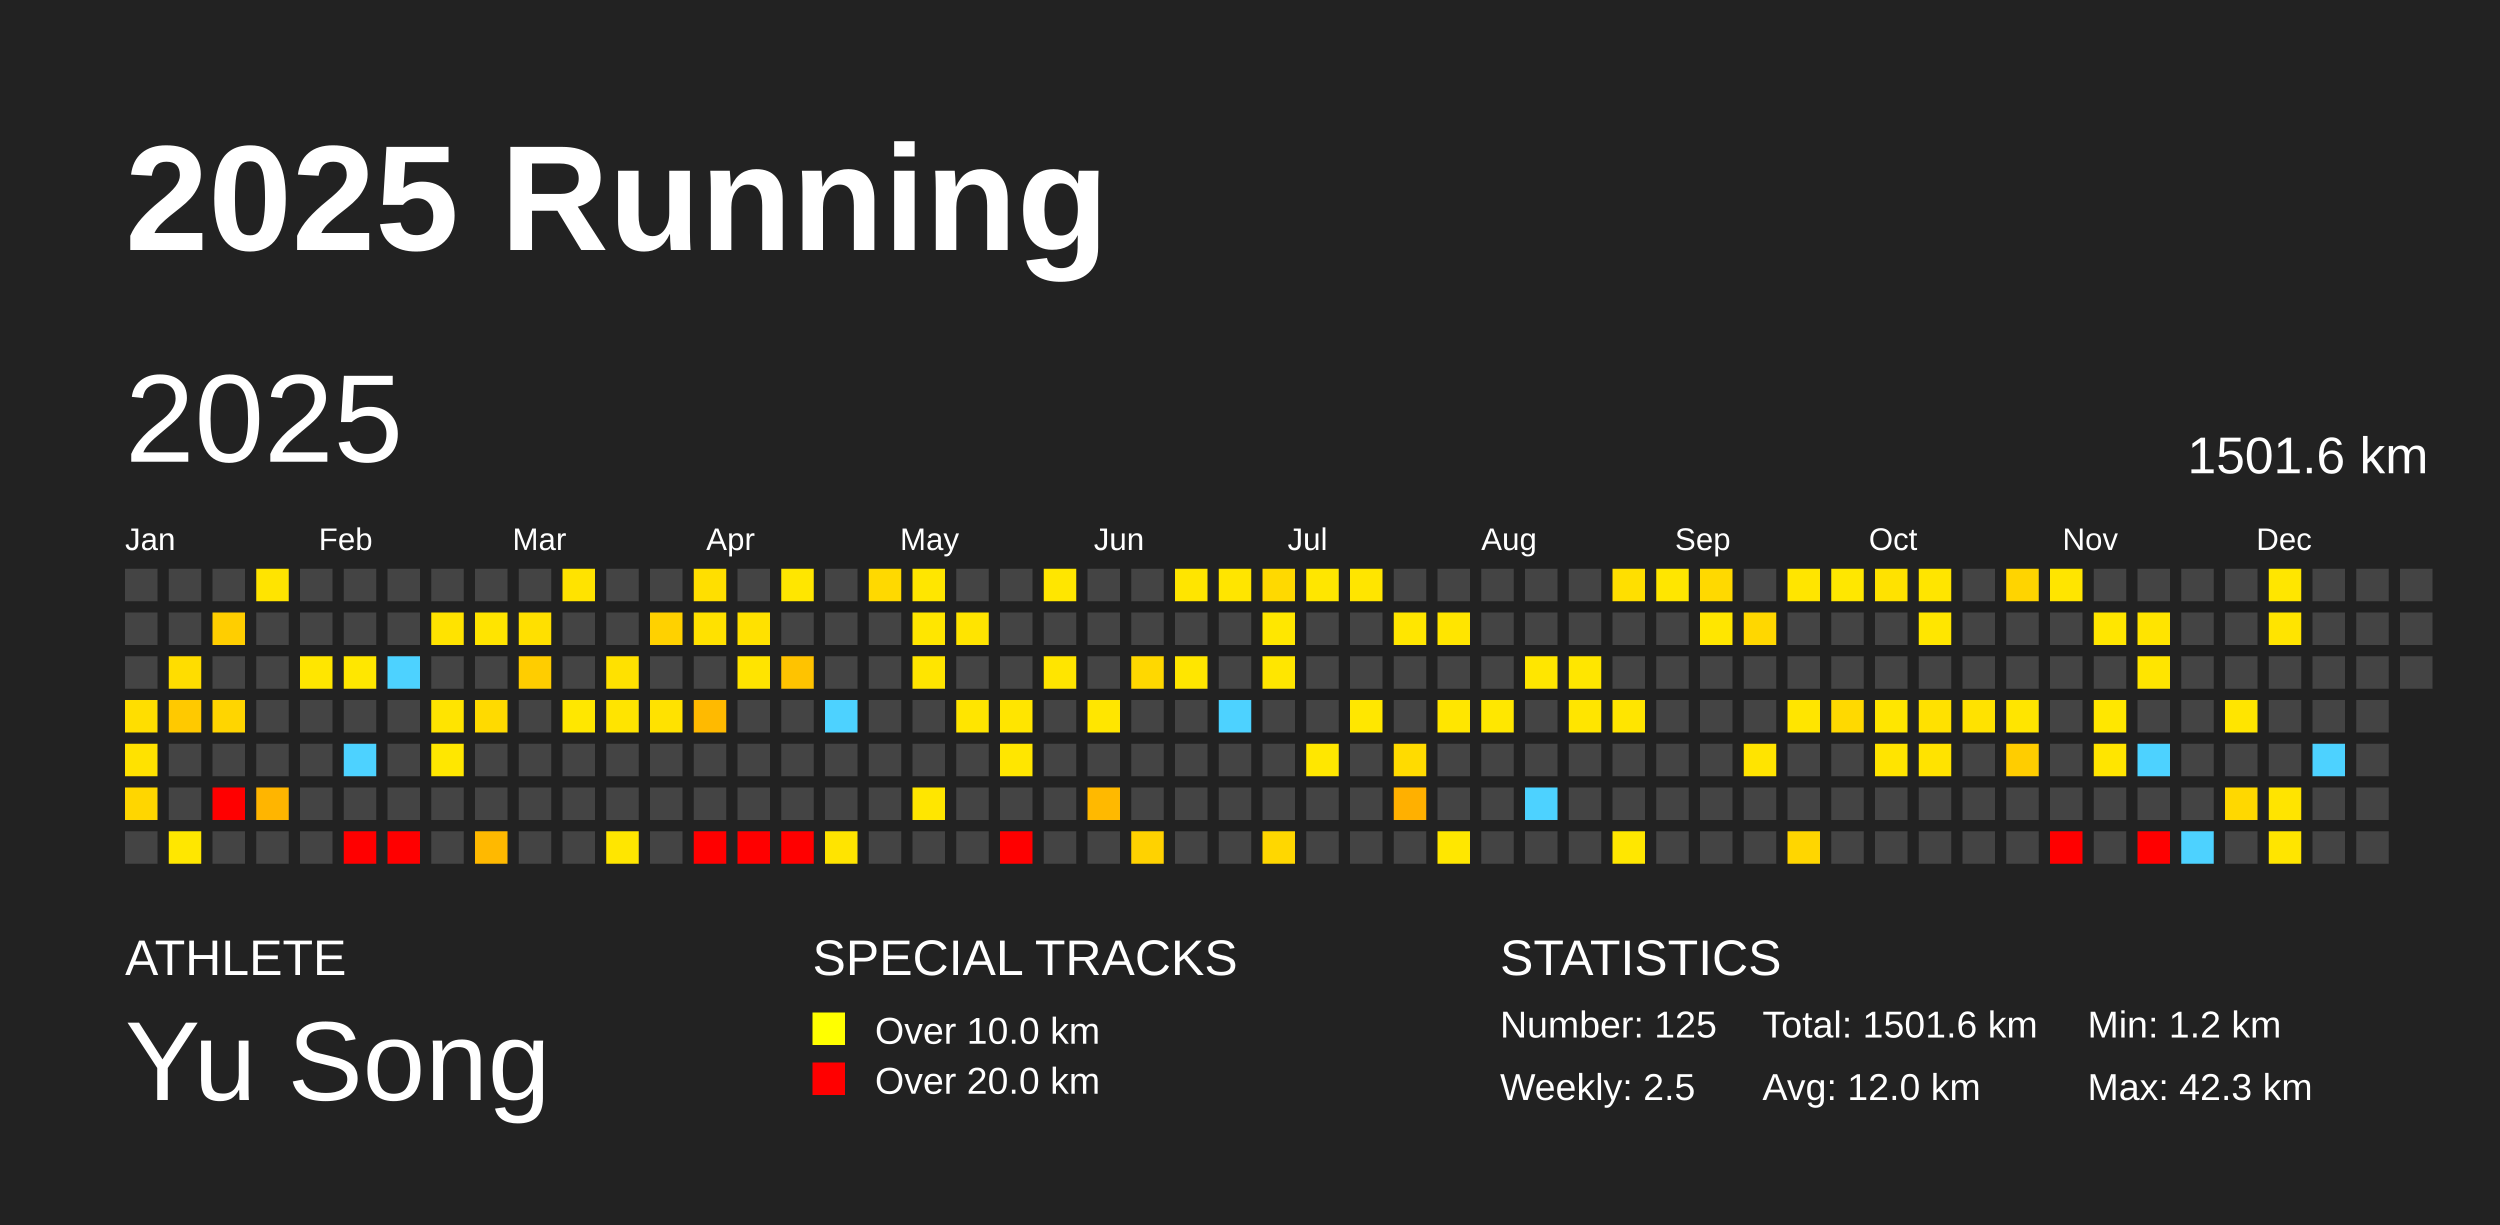
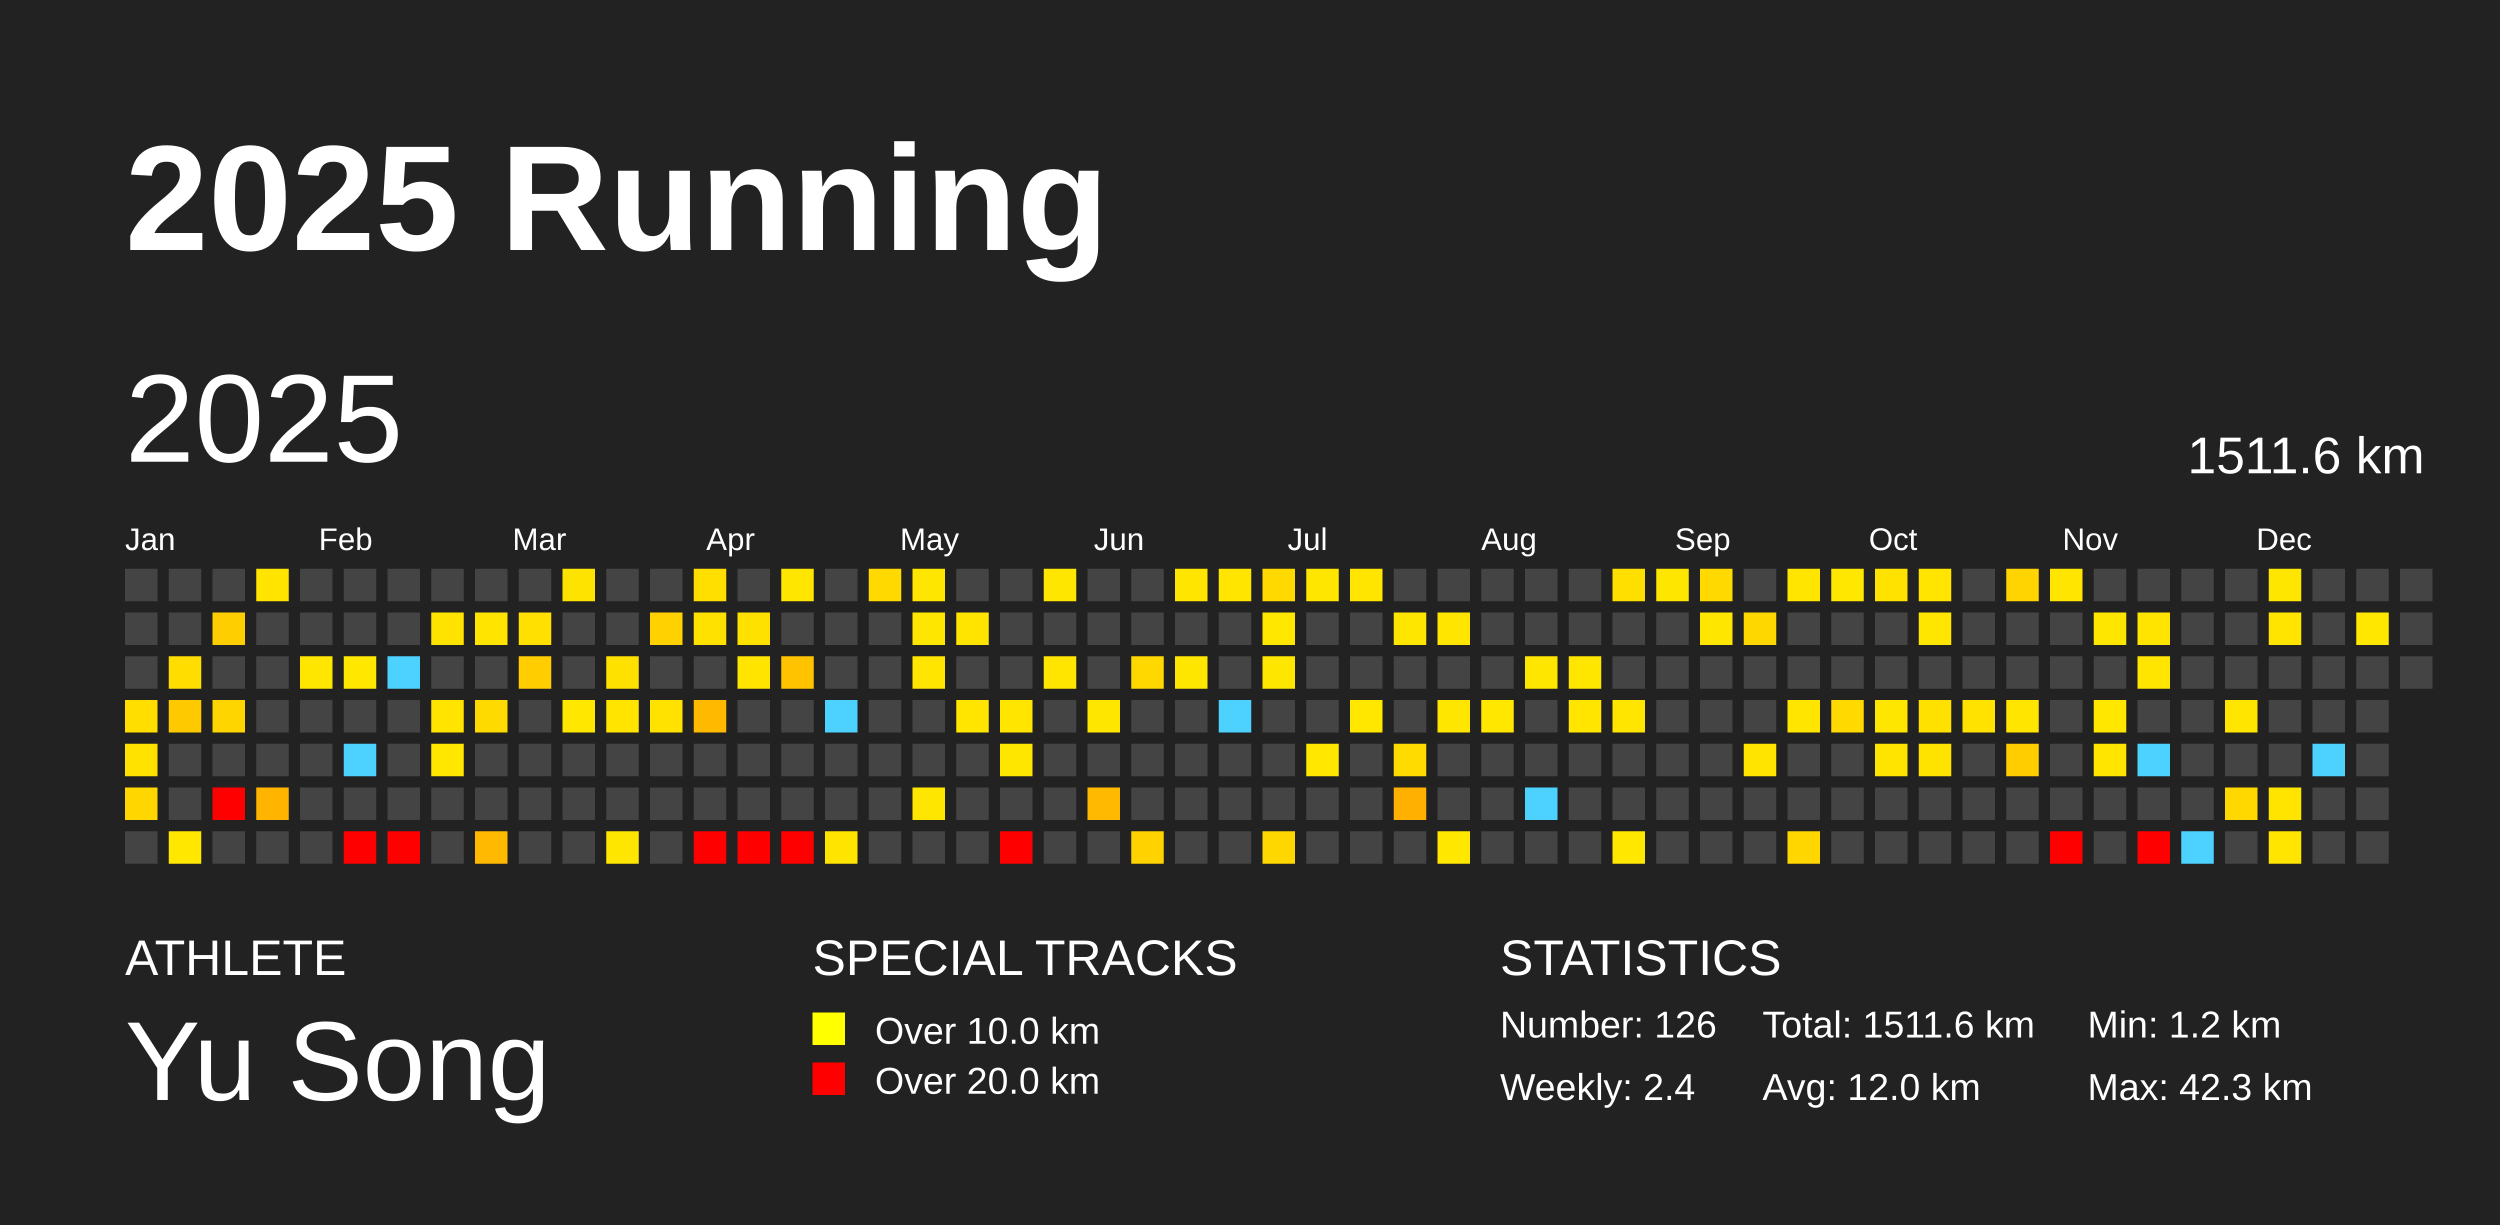
<svg xmlns="http://www.w3.org/2000/svg" baseProfile="full" height="98mm" version="1.1" viewBox="0,0,200,98" width="200mm">
  <defs />
  <rect fill="#222222" height="98" width="200" x="0" y="0" />
  <text fill="#FFFFFF" style="font-size:12px; font-family:Arial; font-weight:bold;" x="10" y="20">2025 Running</text>
  <text fill="#FFFFFF" style="font-size:4px; font-family:Arial" x="10" y="78">ATHLETE</text>
  <text fill="#FFFFFF" style="font-size:9px; font-family:Arial" x="10" y="88">Yu Song</text>
  <text fill="#FFFFFF" style="font-size:4px; font-family:Arial" x="65" y="78">SPECIAL TRACKS</text>
  <rect fill="yellow" height="2.6" width="2.6" x="65" y="81" />
  <text fill="#FFFFFF" style="font-size:3px; font-family:Arial" x="70" y="83.5">Over 10.0 km</text>
  <rect fill="red" height="2.6" width="2.6" x="65" y="85" />
  <text fill="#FFFFFF" style="font-size:3px; font-family:Arial" x="70" y="87.5">Over 20.0 km</text>
  <text fill="#FFFFFF" style="font-size:4px; font-family:Arial" x="120" y="78">STATISTICS</text>
-   <text fill="#FFFFFF" style="font-size:3px; font-family:Arial" x="120" y="83">Number: 125</text>
-   <text fill="#FFFFFF" style="font-size:3px; font-family:Arial" x="120" y="88">Weekly: 2.5</text>
-   <text fill="#FFFFFF" style="font-size:3px; font-family:Arial" x="141" y="83">Total: 1501.6 km</text>
+   <text fill="#FFFFFF" style="font-size:3px; font-family:Arial" x="120" y="83">Number: 126</text>
+   <text fill="#FFFFFF" style="font-size:3px; font-family:Arial" x="120" y="88">Weekly: 2.4</text>
+   <text fill="#FFFFFF" style="font-size:3px; font-family:Arial" x="141" y="83">Total: 1511.6 km</text>
  <text fill="#FFFFFF" style="font-size:3px; font-family:Arial" x="141" y="88">Avg: 12.0 km</text>
  <text fill="#FFFFFF" style="font-size:3px; font-family:Arial" x="167" y="83">Min: 1.2 km</text>
  <text fill="#FFFFFF" style="font-size:3px; font-family:Arial" x="167" y="88">Max: 42.3 km</text>
  <text dominant-baseline="hanging" fill="#FFFFFF" style="font-size:10.0px; font-family:Arial;" x="10" y="30">2025</text>
-   <text dominant-baseline="hanging" fill="#FFFFFF" style="font-size:4.125px; font-family:Arial;" x="175" y="35">1501.6 km</text>
+   <text dominant-baseline="hanging" fill="#FFFFFF" style="font-size:4.125px; font-family:Arial;" x="175" y="35">1511.6 km</text>
  <text fill="#FFFFFF" style="font-size:2.5px; font-family:Arial" x="10.0" y="44">Jan</text>
  <text fill="#FFFFFF" style="font-size:2.5px; font-family:Arial" x="25.5" y="44">Feb</text>
  <text fill="#FFFFFF" style="font-size:2.5px; font-family:Arial" x="41.0" y="44">Mar</text>
  <text fill="#FFFFFF" style="font-size:2.5px; font-family:Arial" x="56.5" y="44">Apr</text>
  <text fill="#FFFFFF" style="font-size:2.5px; font-family:Arial" x="72.0" y="44">May</text>
  <text fill="#FFFFFF" style="font-size:2.5px; font-family:Arial" x="87.5" y="44">Jun</text>
  <text fill="#FFFFFF" style="font-size:2.5px; font-family:Arial" x="103.0" y="44">Jul</text>
  <text fill="#FFFFFF" style="font-size:2.5px; font-family:Arial" x="118.5" y="44">Aug</text>
  <text fill="#FFFFFF" style="font-size:2.5px; font-family:Arial" x="134.0" y="44">Sep</text>
  <text fill="#FFFFFF" style="font-size:2.5px; font-family:Arial" x="149.5" y="44">Oct</text>
  <text fill="#FFFFFF" style="font-size:2.5px; font-family:Arial" x="165.0" y="44">Nov</text>
  <text fill="#FFFFFF" style="font-size:2.5px; font-family:Arial" x="180.5" y="44">Dec</text>
  <rect fill="#444444" height="2.6" width="2.6" x="10.0" y="45.5" />
  <rect fill="#444444" height="2.6" width="2.6" x="10.0" y="49.0" />
  <rect fill="#444444" height="2.6" width="2.6" x="10.0" y="52.5" />
  <rect fill="#ffde00" height="2.6" width="2.6" x="10.0" y="56.0" />
  <rect fill="#ffe200" height="2.6" width="2.6" x="10.0" y="59.5" />
  <rect fill="#ffd600" height="2.6" width="2.6" x="10.0" y="63.0" />
  <rect fill="#444444" height="2.6" width="2.6" x="10.0" y="66.5" />
  <rect fill="#444444" height="2.6" width="2.6" x="13.5" y="45.5" />
  <rect fill="#444444" height="2.6" width="2.6" x="13.5" y="49.0" />
  <rect fill="#ffdd00" height="2.6" width="2.6" x="13.5" y="52.5" />
  <rect fill="#ffc900" height="2.6" width="2.6" x="13.5" y="56.0" />
  <rect fill="#444444" height="2.6" width="2.6" x="13.5" y="59.5" />
  <rect fill="#444444" height="2.6" width="2.6" x="13.5" y="63.0" />
  <rect fill="#ffe700" height="2.6" width="2.6" x="13.5" y="66.5" />
  <rect fill="#444444" height="2.6" width="2.6" x="17.0" y="45.5" />
  <rect fill="#ffce00" height="2.6" width="2.6" x="17.0" y="49.0" />
  <rect fill="#444444" height="2.6" width="2.6" x="17.0" y="52.5" />
  <rect fill="#ffd500" height="2.6" width="2.6" x="17.0" y="56.0" />
  <rect fill="#444444" height="2.6" width="2.6" x="17.0" y="59.5" />
  <rect fill="red" height="2.6" width="2.6" x="17.0" y="63.0" />
  <rect fill="#444444" height="2.6" width="2.6" x="17.0" y="66.5" />
  <rect fill="#ffe400" height="2.6" width="2.6" x="20.5" y="45.5" />
  <rect fill="#444444" height="2.6" width="2.6" x="20.5" y="49.0" />
  <rect fill="#444444" height="2.6" width="2.6" x="20.5" y="52.5" />
  <rect fill="#444444" height="2.6" width="2.6" x="20.5" y="56.0" />
  <rect fill="#444444" height="2.6" width="2.6" x="20.5" y="59.5" />
  <rect fill="#ffb500" height="2.6" width="2.6" x="20.5" y="63.0" />
  <rect fill="#444444" height="2.6" width="2.6" x="20.5" y="66.5" />
  <rect fill="#444444" height="2.6" width="2.6" x="24.0" y="45.5" />
  <rect fill="#444444" height="2.6" width="2.6" x="24.0" y="49.0" />
  <rect fill="#ffe600" height="2.6" width="2.6" x="24.0" y="52.5" />
  <rect fill="#444444" height="2.6" width="2.6" x="24.0" y="56.0" />
  <rect fill="#444444" height="2.6" width="2.6" x="24.0" y="59.5" />
  <rect fill="#444444" height="2.6" width="2.6" x="24.0" y="63.0" />
  <rect fill="#444444" height="2.6" width="2.6" x="24.0" y="66.5" />
  <rect fill="#444444" height="2.6" width="2.6" x="27.5" y="45.5" />
  <rect fill="#444444" height="2.6" width="2.6" x="27.5" y="49.0" />
  <rect fill="#ffe700" height="2.6" width="2.6" x="27.5" y="52.5" />
  <rect fill="#444444" height="2.6" width="2.6" x="27.5" y="56.0" />
  <rect fill="#4dd2ff" height="2.6" width="2.6" x="27.5" y="59.5" />
  <rect fill="#444444" height="2.6" width="2.6" x="27.5" y="63.0" />
  <rect fill="red" height="2.6" width="2.6" x="27.5" y="66.5" />
  <rect fill="#444444" height="2.6" width="2.6" x="31.0" y="45.5" />
  <rect fill="#444444" height="2.6" width="2.6" x="31.0" y="49.0" />
  <rect fill="#4dd2ff" height="2.6" width="2.6" x="31.0" y="52.5" />
  <rect fill="#444444" height="2.6" width="2.6" x="31.0" y="56.0" />
  <rect fill="#444444" height="2.6" width="2.6" x="31.0" y="59.5" />
  <rect fill="#444444" height="2.6" width="2.6" x="31.0" y="63.0" />
  <rect fill="red" height="2.6" width="2.6" x="31.0" y="66.5" />
  <rect fill="#444444" height="2.6" width="2.6" x="34.5" y="45.5" />
  <rect fill="#ffe300" height="2.6" width="2.6" x="34.5" y="49.0" />
  <rect fill="#444444" height="2.6" width="2.6" x="34.5" y="52.5" />
  <rect fill="#ffe400" height="2.6" width="2.6" x="34.5" y="56.0" />
  <rect fill="#ffe700" height="2.6" width="2.6" x="34.5" y="59.5" />
  <rect fill="#444444" height="2.6" width="2.6" x="34.5" y="63.0" />
  <rect fill="#444444" height="2.6" width="2.6" x="34.5" y="66.5" />
  <rect fill="#444444" height="2.6" width="2.6" x="38.0" y="45.5" />
  <rect fill="#ffe400" height="2.6" width="2.6" x="38.0" y="49.0" />
  <rect fill="#444444" height="2.6" width="2.6" x="38.0" y="52.5" />
  <rect fill="#ffda00" height="2.6" width="2.6" x="38.0" y="56.0" />
  <rect fill="#444444" height="2.6" width="2.6" x="38.0" y="59.5" />
  <rect fill="#444444" height="2.6" width="2.6" x="38.0" y="63.0" />
  <rect fill="#ffb900" height="2.6" width="2.6" x="38.0" y="66.5" />
  <rect fill="#444444" height="2.6" width="2.6" x="41.5" y="45.5" />
  <rect fill="#ffe000" height="2.6" width="2.6" x="41.5" y="49.0" />
  <rect fill="#ffcd00" height="2.6" width="2.6" x="41.5" y="52.5" />
  <rect fill="#444444" height="2.6" width="2.6" x="41.5" y="56.0" />
  <rect fill="#444444" height="2.6" width="2.6" x="41.5" y="59.5" />
  <rect fill="#444444" height="2.6" width="2.6" x="41.5" y="63.0" />
  <rect fill="#444444" height="2.6" width="2.6" x="41.5" y="66.5" />
  <rect fill="#ffe300" height="2.6" width="2.6" x="45.0" y="45.5" />
  <rect fill="#444444" height="2.6" width="2.6" x="45.0" y="49.0" />
  <rect fill="#444444" height="2.6" width="2.6" x="45.0" y="52.5" />
  <rect fill="#ffe700" height="2.6" width="2.6" x="45.0" y="56.0" />
  <rect fill="#444444" height="2.6" width="2.6" x="45.0" y="59.5" />
  <rect fill="#444444" height="2.6" width="2.6" x="45.0" y="63.0" />
  <rect fill="#444444" height="2.6" width="2.6" x="45.0" y="66.5" />
  <rect fill="#444444" height="2.6" width="2.6" x="48.5" y="45.5" />
  <rect fill="#444444" height="2.6" width="2.6" x="48.5" y="49.0" />
  <rect fill="#ffe100" height="2.6" width="2.6" x="48.5" y="52.5" />
  <rect fill="#ffe400" height="2.6" width="2.6" x="48.5" y="56.0" />
  <rect fill="#444444" height="2.6" width="2.6" x="48.5" y="59.5" />
  <rect fill="#444444" height="2.6" width="2.6" x="48.5" y="63.0" />
  <rect fill="#ffe600" height="2.6" width="2.6" x="48.5" y="66.5" />
  <rect fill="#444444" height="2.6" width="2.6" x="52.0" y="45.5" />
  <rect fill="#ffd100" height="2.6" width="2.6" x="52.0" y="49.0" />
  <rect fill="#444444" height="2.6" width="2.6" x="52.0" y="52.5" />
  <rect fill="#ffe200" height="2.6" width="2.6" x="52.0" y="56.0" />
  <rect fill="#444444" height="2.6" width="2.6" x="52.0" y="59.5" />
  <rect fill="#444444" height="2.6" width="2.6" x="52.0" y="63.0" />
  <rect fill="#444444" height="2.6" width="2.6" x="52.0" y="66.5" />
  <rect fill="#ffdf00" height="2.6" width="2.6" x="55.5" y="45.5" />
  <rect fill="#ffe100" height="2.6" width="2.6" x="55.5" y="49.0" />
  <rect fill="#444444" height="2.6" width="2.6" x="55.5" y="52.5" />
  <rect fill="#ffba00" height="2.6" width="2.6" x="55.5" y="56.0" />
  <rect fill="#444444" height="2.6" width="2.6" x="55.5" y="59.5" />
  <rect fill="#444444" height="2.6" width="2.6" x="55.5" y="63.0" />
  <rect fill="red" height="2.6" width="2.6" x="55.5" y="66.5" />
  <rect fill="#444444" height="2.6" width="2.6" x="59.0" y="45.5" />
  <rect fill="#ffe100" height="2.6" width="2.6" x="59.0" y="49.0" />
  <rect fill="#ffe400" height="2.6" width="2.6" x="59.0" y="52.5" />
  <rect fill="#444444" height="2.6" width="2.6" x="59.0" y="56.0" />
  <rect fill="#444444" height="2.6" width="2.6" x="59.0" y="59.5" />
  <rect fill="#444444" height="2.6" width="2.6" x="59.0" y="63.0" />
  <rect fill="red" height="2.6" width="2.6" x="59.0" y="66.5" />
  <rect fill="#ffe600" height="2.6" width="2.6" x="62.5" y="45.5" />
  <rect fill="#444444" height="2.6" width="2.6" x="62.5" y="49.0" />
  <rect fill="#ffc300" height="2.6" width="2.6" x="62.5" y="52.5" />
  <rect fill="#444444" height="2.6" width="2.6" x="62.5" y="56.0" />
  <rect fill="#444444" height="2.6" width="2.6" x="62.5" y="59.5" />
  <rect fill="#444444" height="2.6" width="2.6" x="62.5" y="63.0" />
  <rect fill="red" height="2.6" width="2.6" x="62.5" y="66.5" />
  <rect fill="#444444" height="2.6" width="2.6" x="66.0" y="45.5" />
  <rect fill="#444444" height="2.6" width="2.6" x="66.0" y="49.0" />
  <rect fill="#444444" height="2.6" width="2.6" x="66.0" y="52.5" />
  <rect fill="#4dd2ff" height="2.6" width="2.6" x="66.0" y="56.0" />
  <rect fill="#444444" height="2.6" width="2.6" x="66.0" y="59.5" />
  <rect fill="#444444" height="2.6" width="2.6" x="66.0" y="63.0" />
  <rect fill="#ffe400" height="2.6" width="2.6" x="66.0" y="66.5" />
  <rect fill="#ffd900" height="2.6" width="2.6" x="69.5" y="45.5" />
  <rect fill="#444444" height="2.6" width="2.6" x="69.5" y="49.0" />
  <rect fill="#444444" height="2.6" width="2.6" x="69.5" y="52.5" />
  <rect fill="#444444" height="2.6" width="2.6" x="69.5" y="56.0" />
  <rect fill="#444444" height="2.6" width="2.6" x="69.5" y="59.5" />
  <rect fill="#444444" height="2.6" width="2.6" x="69.5" y="63.0" />
  <rect fill="#444444" height="2.6" width="2.6" x="69.5" y="66.5" />
  <rect fill="#ffe600" height="2.6" width="2.6" x="73.0" y="45.5" />
  <rect fill="#ffe600" height="2.6" width="2.6" x="73.0" y="49.0" />
  <rect fill="#ffe500" height="2.6" width="2.6" x="73.0" y="52.5" />
  <rect fill="#444444" height="2.6" width="2.6" x="73.0" y="56.0" />
  <rect fill="#444444" height="2.6" width="2.6" x="73.0" y="59.5" />
  <rect fill="#ffe600" height="2.6" width="2.6" x="73.0" y="63.0" />
  <rect fill="#444444" height="2.6" width="2.6" x="73.0" y="66.5" />
  <rect fill="#444444" height="2.6" width="2.6" x="76.5" y="45.5" />
  <rect fill="#ffe400" height="2.6" width="2.6" x="76.5" y="49.0" />
  <rect fill="#444444" height="2.6" width="2.6" x="76.5" y="52.5" />
  <rect fill="#ffe500" height="2.6" width="2.6" x="76.5" y="56.0" />
  <rect fill="#444444" height="2.6" width="2.6" x="76.5" y="59.5" />
  <rect fill="#444444" height="2.6" width="2.6" x="76.5" y="63.0" />
  <rect fill="#444444" height="2.6" width="2.6" x="76.5" y="66.5" />
  <rect fill="#444444" height="2.6" width="2.6" x="80.0" y="45.5" />
  <rect fill="#444444" height="2.6" width="2.6" x="80.0" y="49.0" />
  <rect fill="#444444" height="2.6" width="2.6" x="80.0" y="52.5" />
  <rect fill="#ffe500" height="2.6" width="2.6" x="80.0" y="56.0" />
  <rect fill="#ffe600" height="2.6" width="2.6" x="80.0" y="59.5" />
  <rect fill="#444444" height="2.6" width="2.6" x="80.0" y="63.0" />
  <rect fill="red" height="2.6" width="2.6" x="80.0" y="66.5" />
  <rect fill="#ffe600" height="2.6" width="2.6" x="83.5" y="45.5" />
  <rect fill="#444444" height="2.6" width="2.6" x="83.5" y="49.0" />
  <rect fill="#ffe500" height="2.6" width="2.6" x="83.5" y="52.5" />
  <rect fill="#444444" height="2.6" width="2.6" x="83.5" y="56.0" />
  <rect fill="#444444" height="2.6" width="2.6" x="83.5" y="59.5" />
  <rect fill="#444444" height="2.6" width="2.6" x="83.5" y="63.0" />
  <rect fill="#444444" height="2.6" width="2.6" x="83.5" y="66.5" />
  <rect fill="#444444" height="2.6" width="2.6" x="87.0" y="45.5" />
  <rect fill="#444444" height="2.6" width="2.6" x="87.0" y="49.0" />
  <rect fill="#444444" height="2.6" width="2.6" x="87.0" y="52.5" />
  <rect fill="#ffe600" height="2.6" width="2.6" x="87.0" y="56.0" />
  <rect fill="#444444" height="2.6" width="2.6" x="87.0" y="59.5" />
  <rect fill="#ffb900" height="2.6" width="2.6" x="87.0" y="63.0" />
  <rect fill="#444444" height="2.6" width="2.6" x="87.0" y="66.5" />
  <rect fill="#444444" height="2.6" width="2.6" x="90.5" y="45.5" />
  <rect fill="#444444" height="2.6" width="2.6" x="90.5" y="49.0" />
  <rect fill="#ffd800" height="2.6" width="2.6" x="90.5" y="52.5" />
  <rect fill="#444444" height="2.6" width="2.6" x="90.5" y="56.0" />
  <rect fill="#444444" height="2.6" width="2.6" x="90.5" y="59.5" />
  <rect fill="#444444" height="2.6" width="2.6" x="90.5" y="63.0" />
  <rect fill="#ffd200" height="2.6" width="2.6" x="90.5" y="66.5" />
  <rect fill="#ffe500" height="2.6" width="2.6" x="94.0" y="45.5" />
  <rect fill="#444444" height="2.6" width="2.6" x="94.0" y="49.0" />
  <rect fill="#ffe600" height="2.6" width="2.6" x="94.0" y="52.5" />
  <rect fill="#444444" height="2.6" width="2.6" x="94.0" y="56.0" />
  <rect fill="#444444" height="2.6" width="2.6" x="94.0" y="59.5" />
  <rect fill="#444444" height="2.6" width="2.6" x="94.0" y="63.0" />
  <rect fill="#444444" height="2.6" width="2.6" x="94.0" y="66.5" />
  <rect fill="#ffe500" height="2.6" width="2.6" x="97.5" y="45.5" />
  <rect fill="#444444" height="2.6" width="2.6" x="97.5" y="49.0" />
  <rect fill="#444444" height="2.6" width="2.6" x="97.5" y="52.5" />
  <rect fill="#4dd2ff" height="2.6" width="2.6" x="97.5" y="56.0" />
  <rect fill="#444444" height="2.6" width="2.6" x="97.5" y="59.5" />
  <rect fill="#444444" height="2.6" width="2.6" x="97.5" y="63.0" />
  <rect fill="#444444" height="2.6" width="2.6" x="97.5" y="66.5" />
  <rect fill="#ffd900" height="2.6" width="2.6" x="101.0" y="45.5" />
  <rect fill="#ffe700" height="2.6" width="2.6" x="101.0" y="49.0" />
  <rect fill="#ffe600" height="2.6" width="2.6" x="101.0" y="52.5" />
  <rect fill="#444444" height="2.6" width="2.6" x="101.0" y="56.0" />
  <rect fill="#444444" height="2.6" width="2.6" x="101.0" y="59.5" />
  <rect fill="#444444" height="2.6" width="2.6" x="101.0" y="63.0" />
  <rect fill="#ffd700" height="2.6" width="2.6" x="101.0" y="66.5" />
  <rect fill="#ffe600" height="2.6" width="2.6" x="104.5" y="45.5" />
  <rect fill="#444444" height="2.6" width="2.6" x="104.5" y="49.0" />
  <rect fill="#444444" height="2.6" width="2.6" x="104.5" y="52.5" />
  <rect fill="#444444" height="2.6" width="2.6" x="104.5" y="56.0" />
  <rect fill="#ffe700" height="2.6" width="2.6" x="104.5" y="59.5" />
  <rect fill="#444444" height="2.6" width="2.6" x="104.5" y="63.0" />
  <rect fill="#444444" height="2.6" width="2.6" x="104.5" y="66.5" />
  <rect fill="#ffe500" height="2.6" width="2.6" x="108.0" y="45.5" />
  <rect fill="#444444" height="2.6" width="2.6" x="108.0" y="49.0" />
  <rect fill="#444444" height="2.6" width="2.6" x="108.0" y="52.5" />
  <rect fill="#ffe700" height="2.6" width="2.6" x="108.0" y="56.0" />
  <rect fill="#444444" height="2.6" width="2.6" x="108.0" y="59.5" />
  <rect fill="#444444" height="2.6" width="2.6" x="108.0" y="63.0" />
  <rect fill="#444444" height="2.6" width="2.6" x="108.0" y="66.5" />
  <rect fill="#444444" height="2.6" width="2.6" x="111.5" y="45.5" />
  <rect fill="#ffe600" height="2.6" width="2.6" x="111.5" y="49.0" />
  <rect fill="#444444" height="2.6" width="2.6" x="111.5" y="52.5" />
  <rect fill="#444444" height="2.6" width="2.6" x="111.5" y="56.0" />
  <rect fill="#ffdb00" height="2.6" width="2.6" x="111.5" y="59.5" />
  <rect fill="#ffb000" height="2.6" width="2.6" x="111.5" y="63.0" />
  <rect fill="#444444" height="2.6" width="2.6" x="111.5" y="66.5" />
  <rect fill="#444444" height="2.6" width="2.6" x="115.0" y="45.5" />
  <rect fill="#ffe500" height="2.6" width="2.6" x="115.0" y="49.0" />
  <rect fill="#444444" height="2.6" width="2.6" x="115.0" y="52.5" />
  <rect fill="#ffe600" height="2.6" width="2.6" x="115.0" y="56.0" />
  <rect fill="#444444" height="2.6" width="2.6" x="115.0" y="59.5" />
  <rect fill="#444444" height="2.6" width="2.6" x="115.0" y="63.0" />
  <rect fill="#ffe700" height="2.6" width="2.6" x="115.0" y="66.5" />
  <rect fill="#444444" height="2.6" width="2.6" x="118.5" y="45.5" />
  <rect fill="#444444" height="2.6" width="2.6" x="118.5" y="49.0" />
  <rect fill="#444444" height="2.6" width="2.6" x="118.5" y="52.5" />
  <rect fill="#ffe700" height="2.6" width="2.6" x="118.5" y="56.0" />
  <rect fill="#444444" height="2.6" width="2.6" x="118.5" y="59.5" />
  <rect fill="#444444" height="2.6" width="2.6" x="118.5" y="63.0" />
  <rect fill="#444444" height="2.6" width="2.6" x="118.5" y="66.5" />
  <rect fill="#444444" height="2.6" width="2.6" x="122.0" y="45.5" />
  <rect fill="#444444" height="2.6" width="2.6" x="122.0" y="49.0" />
  <rect fill="#ffe600" height="2.6" width="2.6" x="122.0" y="52.5" />
  <rect fill="#444444" height="2.6" width="2.6" x="122.0" y="56.0" />
  <rect fill="#444444" height="2.6" width="2.6" x="122.0" y="59.5" />
  <rect fill="#4dd2ff" height="2.6" width="2.6" x="122.0" y="63.0" />
  <rect fill="#444444" height="2.6" width="2.6" x="122.0" y="66.5" />
  <rect fill="#444444" height="2.6" width="2.6" x="125.5" y="45.5" />
  <rect fill="#444444" height="2.6" width="2.6" x="125.5" y="49.0" />
  <rect fill="#ffe600" height="2.6" width="2.6" x="125.5" y="52.5" />
  <rect fill="#ffe500" height="2.6" width="2.6" x="125.5" y="56.0" />
  <rect fill="#444444" height="2.6" width="2.6" x="125.5" y="59.5" />
  <rect fill="#444444" height="2.6" width="2.6" x="125.5" y="63.0" />
  <rect fill="#444444" height="2.6" width="2.6" x="125.5" y="66.5" />
  <rect fill="#ffdf00" height="2.6" width="2.6" x="129.0" y="45.5" />
  <rect fill="#444444" height="2.6" width="2.6" x="129.0" y="49.0" />
  <rect fill="#444444" height="2.6" width="2.6" x="129.0" y="52.5" />
  <rect fill="#ffe500" height="2.6" width="2.6" x="129.0" y="56.0" />
  <rect fill="#444444" height="2.6" width="2.6" x="129.0" y="59.5" />
  <rect fill="#444444" height="2.6" width="2.6" x="129.0" y="63.0" />
  <rect fill="#ffe700" height="2.6" width="2.6" x="129.0" y="66.5" />
  <rect fill="#ffe600" height="2.6" width="2.6" x="132.5" y="45.5" />
  <rect fill="#444444" height="2.6" width="2.6" x="132.5" y="49.0" />
  <rect fill="#444444" height="2.6" width="2.6" x="132.5" y="52.5" />
  <rect fill="#444444" height="2.6" width="2.6" x="132.5" y="56.0" />
  <rect fill="#444444" height="2.6" width="2.6" x="132.5" y="59.5" />
  <rect fill="#444444" height="2.6" width="2.6" x="132.5" y="63.0" />
  <rect fill="#444444" height="2.6" width="2.6" x="132.5" y="66.5" />
  <rect fill="#ffd900" height="2.6" width="2.6" x="136.0" y="45.5" />
  <rect fill="#ffe600" height="2.6" width="2.6" x="136.0" y="49.0" />
  <rect fill="#444444" height="2.6" width="2.6" x="136.0" y="52.5" />
  <rect fill="#444444" height="2.6" width="2.6" x="136.0" y="56.0" />
  <rect fill="#444444" height="2.6" width="2.6" x="136.0" y="59.5" />
  <rect fill="#444444" height="2.6" width="2.6" x="136.0" y="63.0" />
  <rect fill="#444444" height="2.6" width="2.6" x="136.0" y="66.5" />
  <rect fill="#444444" height="2.6" width="2.6" x="139.5" y="45.5" />
  <rect fill="#ffd700" height="2.6" width="2.6" x="139.5" y="49.0" />
  <rect fill="#444444" height="2.6" width="2.6" x="139.5" y="52.5" />
  <rect fill="#444444" height="2.6" width="2.6" x="139.5" y="56.0" />
  <rect fill="#ffe400" height="2.6" width="2.6" x="139.5" y="59.5" />
  <rect fill="#444444" height="2.6" width="2.6" x="139.5" y="63.0" />
  <rect fill="#444444" height="2.6" width="2.6" x="139.5" y="66.5" />
  <rect fill="#ffe500" height="2.6" width="2.6" x="143.0" y="45.5" />
  <rect fill="#444444" height="2.6" width="2.6" x="143.0" y="49.0" />
  <rect fill="#444444" height="2.6" width="2.6" x="143.0" y="52.5" />
  <rect fill="#ffe500" height="2.6" width="2.6" x="143.0" y="56.0" />
  <rect fill="#444444" height="2.6" width="2.6" x="143.0" y="59.5" />
  <rect fill="#444444" height="2.6" width="2.6" x="143.0" y="63.0" />
  <rect fill="#ffd600" height="2.6" width="2.6" x="143.0" y="66.5" />
  <rect fill="#ffe700" height="2.6" width="2.6" x="146.5" y="45.5" />
  <rect fill="#444444" height="2.6" width="2.6" x="146.5" y="49.0" />
  <rect fill="#444444" height="2.6" width="2.6" x="146.5" y="52.5" />
  <rect fill="#ffd900" height="2.6" width="2.6" x="146.5" y="56.0" />
  <rect fill="#444444" height="2.6" width="2.6" x="146.5" y="59.5" />
  <rect fill="#444444" height="2.6" width="2.6" x="146.5" y="63.0" />
  <rect fill="#444444" height="2.6" width="2.6" x="146.5" y="66.5" />
  <rect fill="#ffe200" height="2.6" width="2.6" x="150.0" y="45.5" />
  <rect fill="#444444" height="2.6" width="2.6" x="150.0" y="49.0" />
  <rect fill="#444444" height="2.6" width="2.6" x="150.0" y="52.5" />
  <rect fill="#ffe600" height="2.6" width="2.6" x="150.0" y="56.0" />
  <rect fill="#ffe400" height="2.6" width="2.6" x="150.0" y="59.5" />
  <rect fill="#444444" height="2.6" width="2.6" x="150.0" y="63.0" />
  <rect fill="#444444" height="2.6" width="2.6" x="150.0" y="66.5" />
  <rect fill="#ffe500" height="2.6" width="2.6" x="153.5" y="45.5" />
  <rect fill="#ffe600" height="2.6" width="2.6" x="153.5" y="49.0" />
  <rect fill="#444444" height="2.6" width="2.6" x="153.5" y="52.5" />
  <rect fill="#ffe100" height="2.6" width="2.6" x="153.5" y="56.0" />
  <rect fill="#ffe300" height="2.6" width="2.6" x="153.5" y="59.5" />
  <rect fill="#444444" height="2.6" width="2.6" x="153.5" y="63.0" />
  <rect fill="#444444" height="2.6" width="2.6" x="153.5" y="66.5" />
  <rect fill="#444444" height="2.6" width="2.6" x="157.0" y="45.5" />
  <rect fill="#444444" height="2.6" width="2.6" x="157.0" y="49.0" />
  <rect fill="#444444" height="2.6" width="2.6" x="157.0" y="52.5" />
  <rect fill="#ffe200" height="2.6" width="2.6" x="157.0" y="56.0" />
  <rect fill="#444444" height="2.6" width="2.6" x="157.0" y="59.5" />
  <rect fill="#444444" height="2.6" width="2.6" x="157.0" y="63.0" />
  <rect fill="#444444" height="2.6" width="2.6" x="157.0" y="66.5" />
  <rect fill="#ffd400" height="2.6" width="2.6" x="160.5" y="45.5" />
  <rect fill="#444444" height="2.6" width="2.6" x="160.5" y="49.0" />
  <rect fill="#444444" height="2.6" width="2.6" x="160.5" y="52.5" />
  <rect fill="#ffe500" height="2.6" width="2.6" x="160.5" y="56.0" />
  <rect fill="#ffcd00" height="2.6" width="2.6" x="160.5" y="59.5" />
  <rect fill="#444444" height="2.6" width="2.6" x="160.5" y="63.0" />
  <rect fill="#444444" height="2.6" width="2.6" x="160.5" y="66.5" />
  <rect fill="#ffe500" height="2.6" width="2.6" x="164.0" y="45.5" />
  <rect fill="#444444" height="2.6" width="2.6" x="164.0" y="49.0" />
  <rect fill="#444444" height="2.6" width="2.6" x="164.0" y="52.5" />
  <rect fill="#444444" height="2.6" width="2.6" x="164.0" y="56.0" />
  <rect fill="#444444" height="2.6" width="2.6" x="164.0" y="59.5" />
  <rect fill="#444444" height="2.6" width="2.6" x="164.0" y="63.0" />
  <rect fill="red" height="2.6" width="2.6" x="164.0" y="66.5" />
  <rect fill="#444444" height="2.6" width="2.6" x="167.5" y="45.5" />
  <rect fill="#ffe600" height="2.6" width="2.6" x="167.5" y="49.0" />
  <rect fill="#444444" height="2.6" width="2.6" x="167.5" y="52.5" />
  <rect fill="#ffe700" height="2.6" width="2.6" x="167.5" y="56.0" />
  <rect fill="#ffe500" height="2.6" width="2.6" x="167.5" y="59.5" />
  <rect fill="#444444" height="2.6" width="2.6" x="167.5" y="63.0" />
  <rect fill="#444444" height="2.6" width="2.6" x="167.5" y="66.5" />
  <rect fill="#444444" height="2.6" width="2.6" x="171.0" y="45.5" />
  <rect fill="#ffe400" height="2.6" width="2.6" x="171.0" y="49.0" />
  <rect fill="#ffe500" height="2.6" width="2.6" x="171.0" y="52.5" />
  <rect fill="#444444" height="2.6" width="2.6" x="171.0" y="56.0" />
  <rect fill="#4dd2ff" height="2.6" width="2.6" x="171.0" y="59.5" />
  <rect fill="#444444" height="2.6" width="2.6" x="171.0" y="63.0" />
  <rect fill="red" height="2.6" width="2.6" x="171.0" y="66.5" />
  <rect fill="#444444" height="2.6" width="2.6" x="174.5" y="45.5" />
  <rect fill="#444444" height="2.6" width="2.6" x="174.5" y="49.0" />
  <rect fill="#444444" height="2.6" width="2.6" x="174.5" y="52.5" />
  <rect fill="#444444" height="2.6" width="2.6" x="174.5" y="56.0" />
  <rect fill="#444444" height="2.6" width="2.6" x="174.5" y="59.5" />
  <rect fill="#444444" height="2.6" width="2.6" x="174.5" y="63.0" />
  <rect fill="#4dd2ff" height="2.6" width="2.6" x="174.5" y="66.5" />
  <rect fill="#444444" height="2.6" width="2.6" x="178.0" y="45.5" />
  <rect fill="#444444" height="2.6" width="2.6" x="178.0" y="49.0" />
  <rect fill="#444444" height="2.6" width="2.6" x="178.0" y="52.5" />
  <rect fill="#ffe500" height="2.6" width="2.6" x="178.0" y="56.0" />
  <rect fill="#444444" height="2.6" width="2.6" x="178.0" y="59.5" />
  <rect fill="#ffd800" height="2.6" width="2.6" x="178.0" y="63.0" />
  <rect fill="#444444" height="2.6" width="2.6" x="178.0" y="66.5" />
  <rect fill="#ffe600" height="2.6" width="2.6" x="181.5" y="45.5" />
  <rect fill="#ffe400" height="2.6" width="2.6" x="181.5" y="49.0" />
  <rect fill="#444444" height="2.6" width="2.6" x="181.5" y="52.5" />
  <rect fill="#444444" height="2.6" width="2.6" x="181.5" y="56.0" />
  <rect fill="#444444" height="2.6" width="2.6" x="181.5" y="59.5" />
  <rect fill="#ffe400" height="2.6" width="2.6" x="181.5" y="63.0" />
  <rect fill="#ffe500" height="2.6" width="2.6" x="181.5" y="66.5" />
  <rect fill="#444444" height="2.6" width="2.6" x="185.0" y="45.5" />
  <rect fill="#444444" height="2.6" width="2.6" x="185.0" y="49.0" />
  <rect fill="#444444" height="2.6" width="2.6" x="185.0" y="52.5" />
  <rect fill="#444444" height="2.6" width="2.6" x="185.0" y="56.0" />
  <rect fill="#4dd2ff" height="2.6" width="2.6" x="185.0" y="59.5" />
  <rect fill="#444444" height="2.6" width="2.6" x="185.0" y="63.0" />
  <rect fill="#444444" height="2.6" width="2.6" x="185.0" y="66.5" />
  <rect fill="#444444" height="2.6" width="2.6" x="188.5" y="45.5" />
-   <rect fill="#444444" height="2.6" width="2.6" x="188.5" y="49.0" />
+   <rect fill="#ffe700" height="2.6" width="2.6" x="188.5" y="49.0" />
  <rect fill="#444444" height="2.6" width="2.6" x="188.5" y="52.5" />
  <rect fill="#444444" height="2.6" width="2.6" x="188.5" y="56.0" />
  <rect fill="#444444" height="2.6" width="2.6" x="188.5" y="59.5" />
  <rect fill="#444444" height="2.6" width="2.6" x="188.5" y="63.0" />
  <rect fill="#444444" height="2.6" width="2.6" x="188.5" y="66.5" />
  <rect fill="#444444" height="2.6" width="2.6" x="192.0" y="45.5" />
  <rect fill="#444444" height="2.6" width="2.6" x="192.0" y="49.0" />
  <rect fill="#444444" height="2.6" width="2.6" x="192.0" y="52.5" />
</svg>
